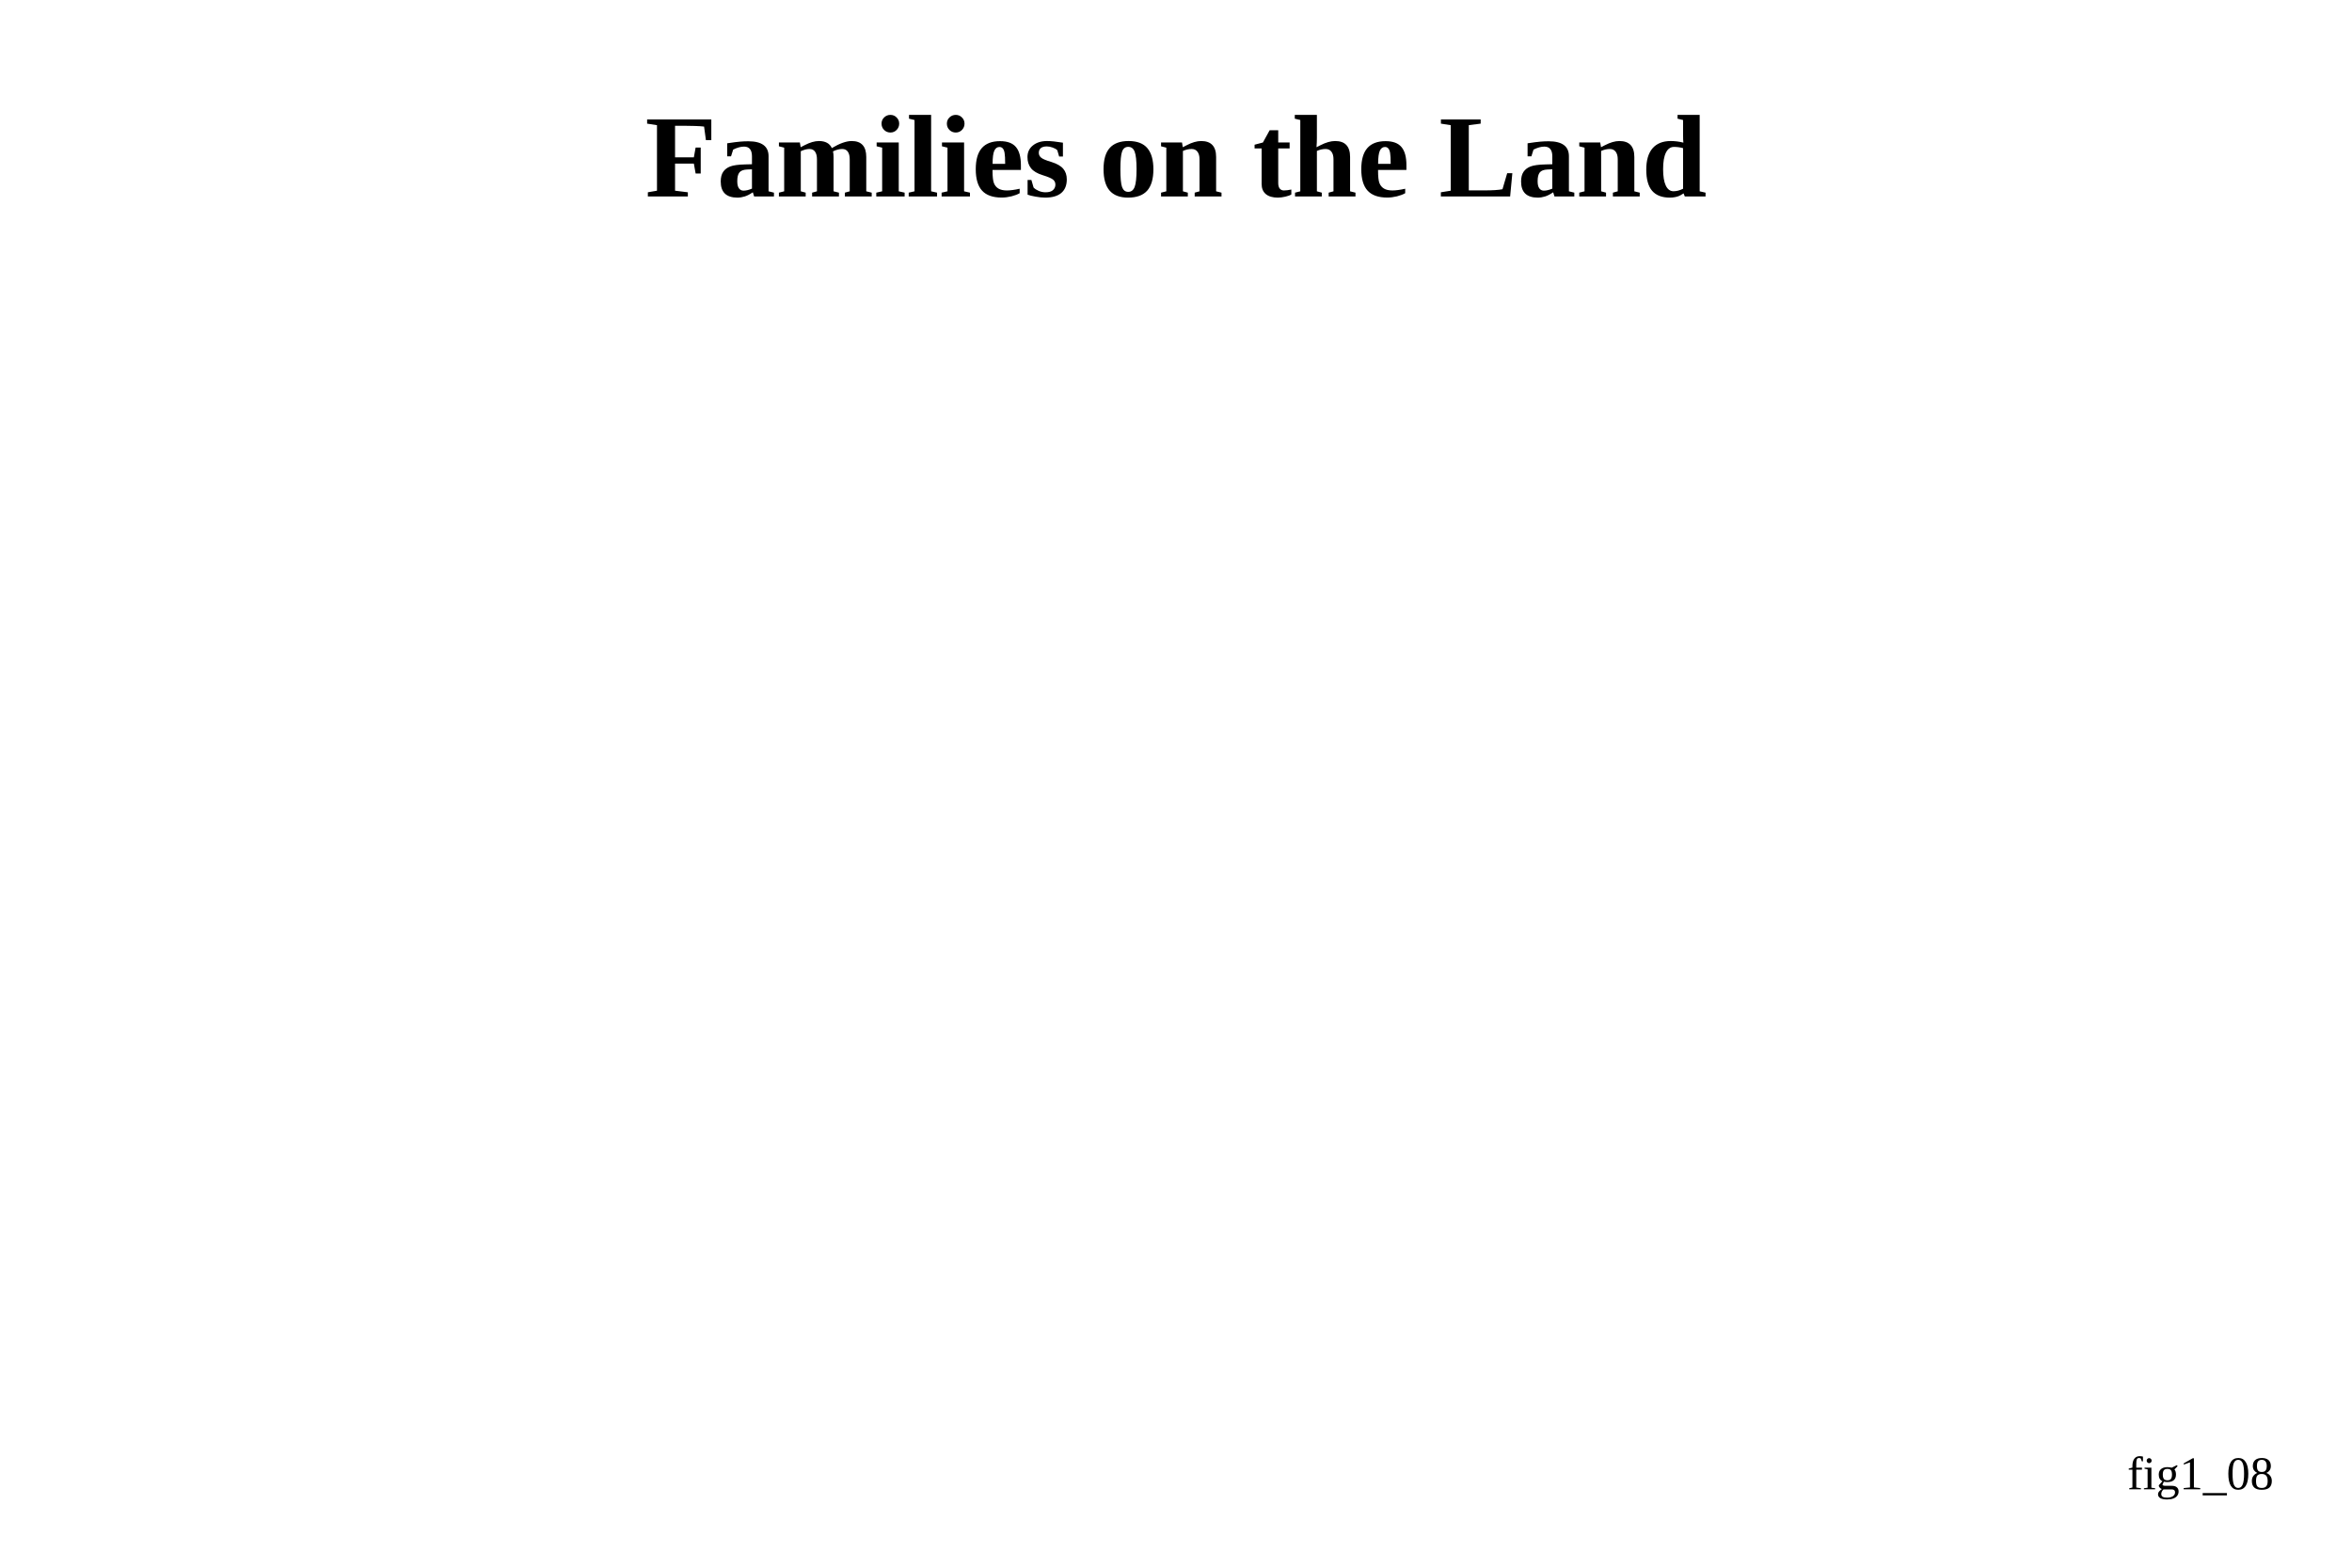
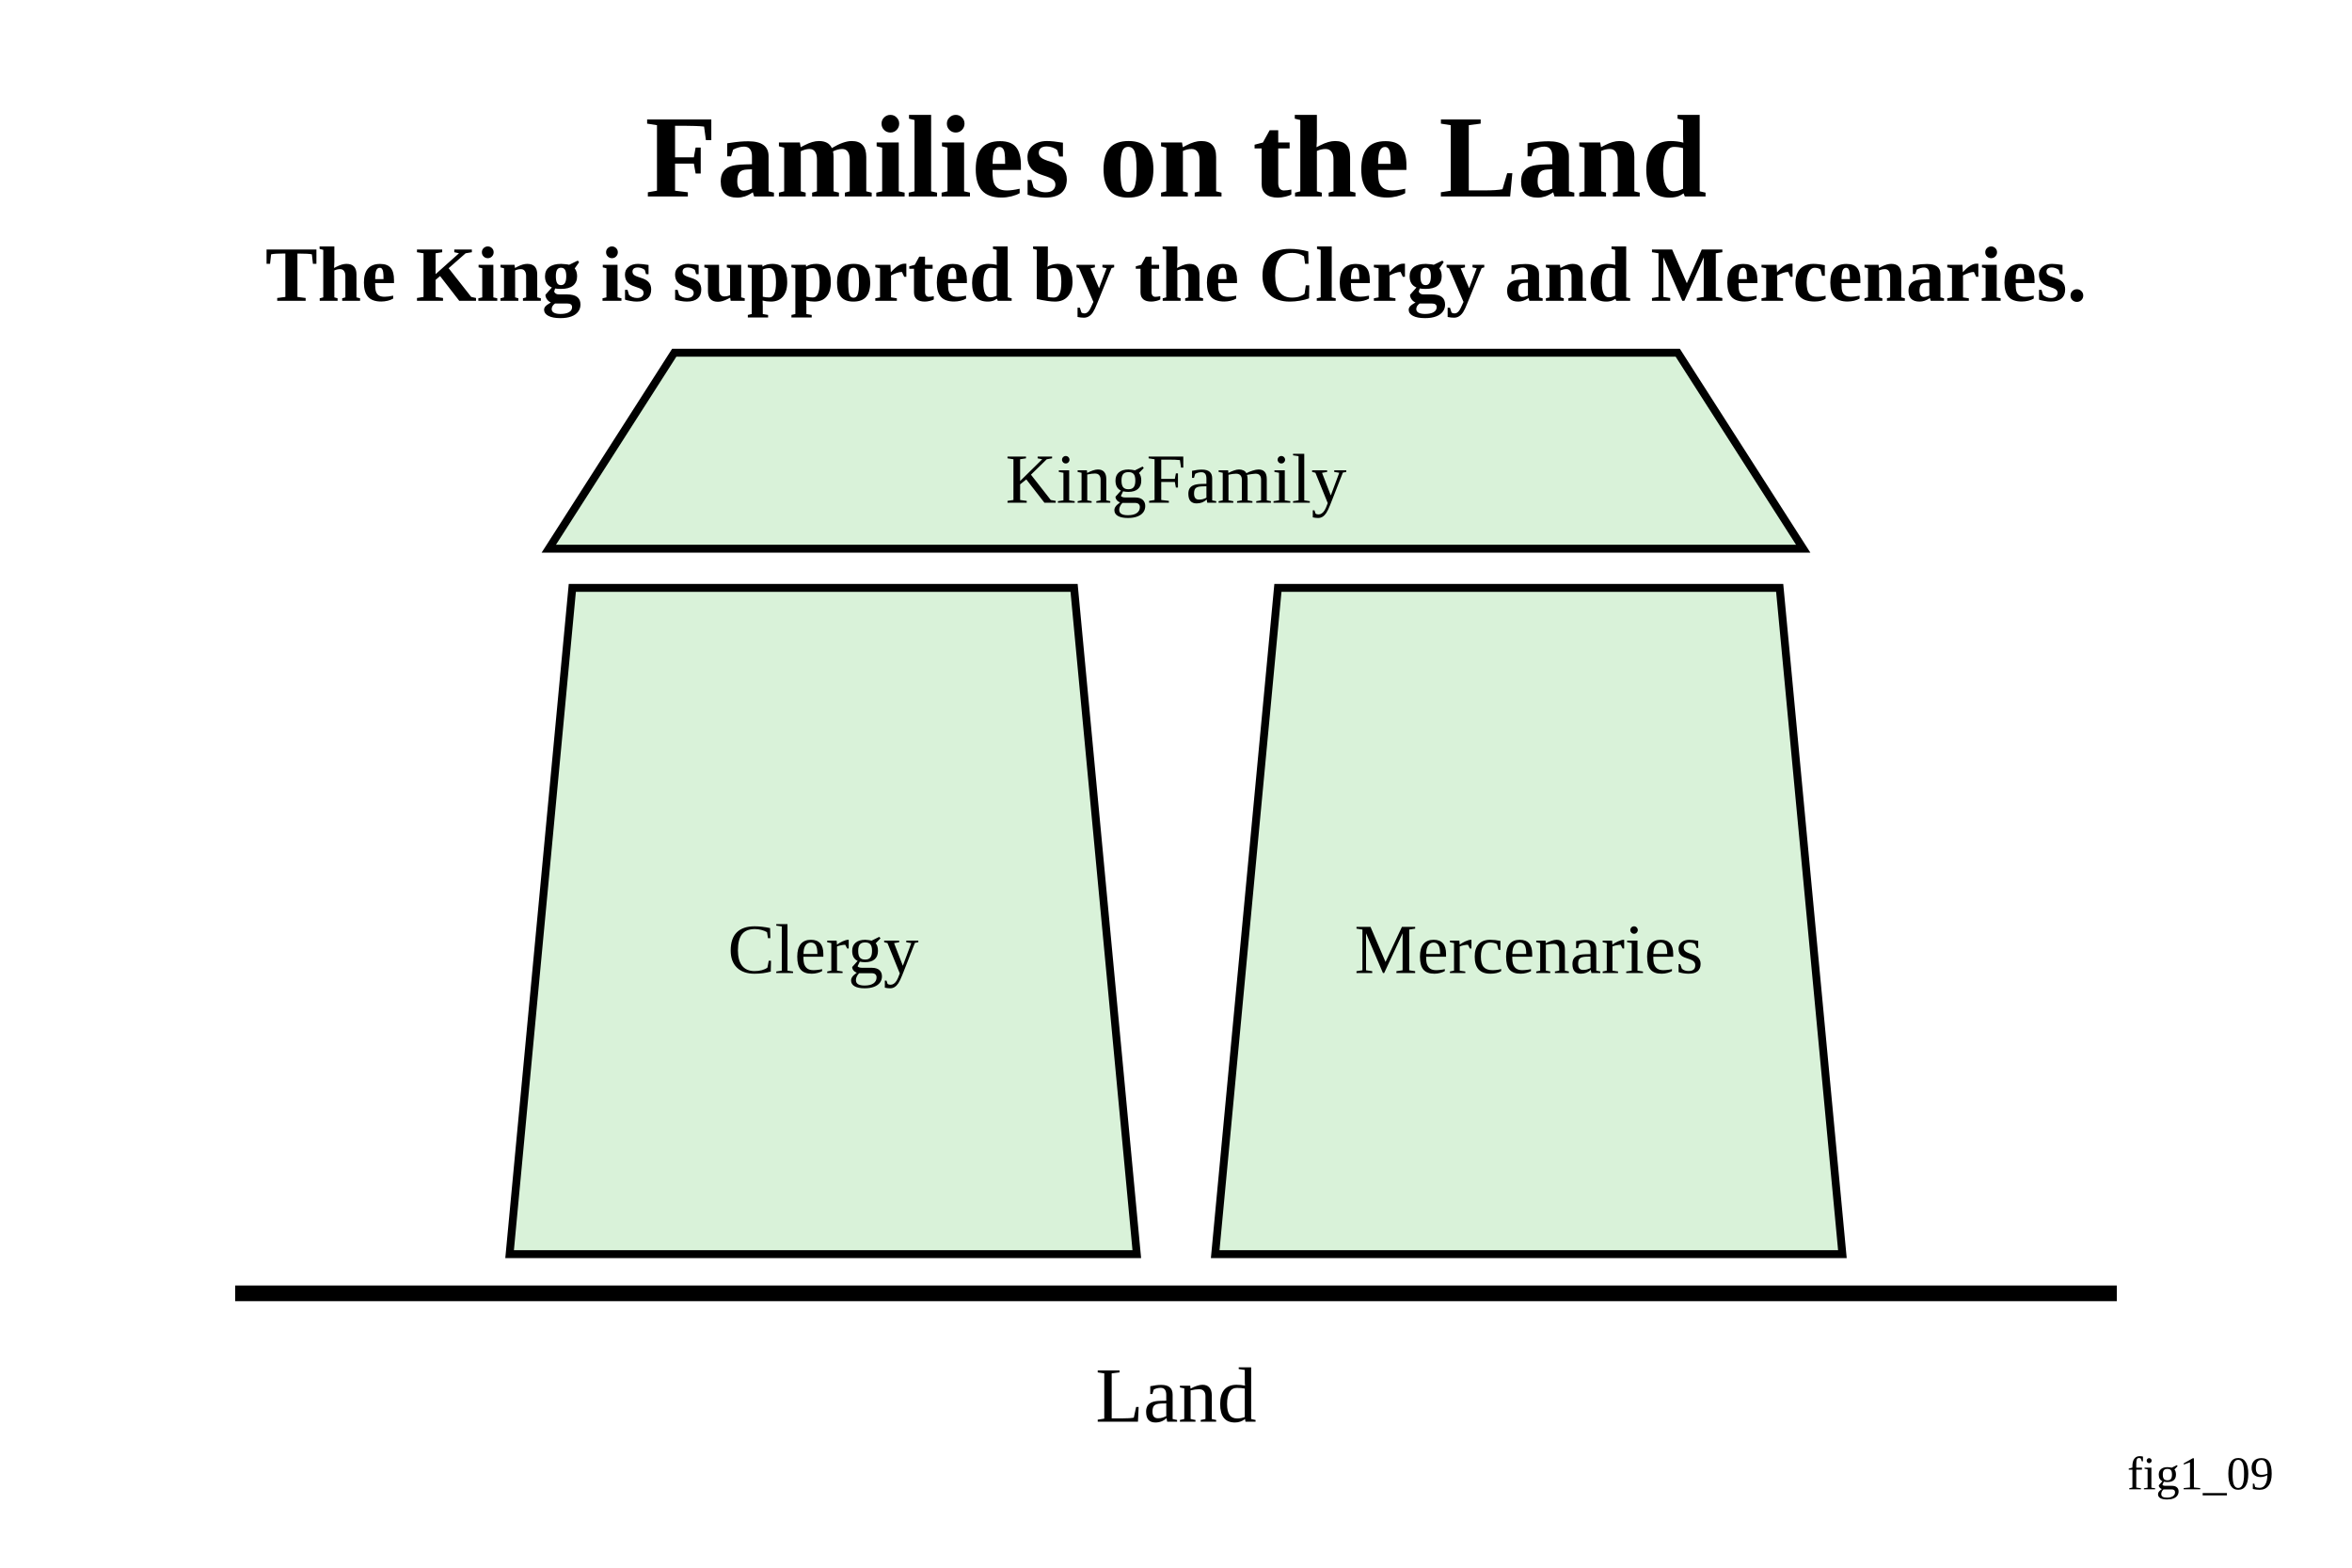
<svg xmlns="http://www.w3.org/2000/svg" width="600" height="400" viewBox="0 0 600 400">
  <defs>
</defs>
  <rect x="0" y="0" width="800" height="600" fill="white" />
+   <text x="300.0" y="70" font-size="20" fill="black" font-weight="bold" text-anchor="middle" dominant-baseline="central">The King is supported by the Clergy and Mercenaries.</text>
+   <path d="M172.0,90 L428.0,90 L460.0,140 L140.0,140 Z" fill="#D9F2D9" stroke="black" stroke-width="2" />
+   <text x="300.0" y="122.2" font-size="18" fill="black" text-anchor="middle" dominant-baseline="central">KingFamily</text>
+   <path d="M146.0,150 L274.0,150 L290.0,320 L130.0,320 Z" fill="#D9F2D9" stroke="black" stroke-width="2" />
+   <text x="210.0" y="242.2" font-size="18" fill="black" text-anchor="middle" dominant-baseline="central">Clergy</text>
+   <path d="M326.0,150 L454.0,150 L470.0,320 L310.0,320 Z" fill="#D9F2D9" stroke="black" stroke-width="2" />
+   <text x="390.0" y="242.2" font-size="18" fill="black" text-anchor="middle" dominant-baseline="central">Mercenaries</text>
+   <path d="M60.0,330 L540.0,330" stroke="black" stroke-width="4" />
+   <text x="300.0" y="356" font-size="20" text-anchor="middle" dominant-baseline="central">Land</text>
  <text x="300.0" y="40" font-size="30" fill="black" font-weight="bold" text-anchor="middle" dominant-baseline="central">Families on the Land</text>
-   <text x="580" y="380" font-size="12" text-anchor="end" fill="black">fig1_08</text>
+   <text x="580" y="380" font-size="12" text-anchor="end" fill="black">fig1_09</text>
</svg>
